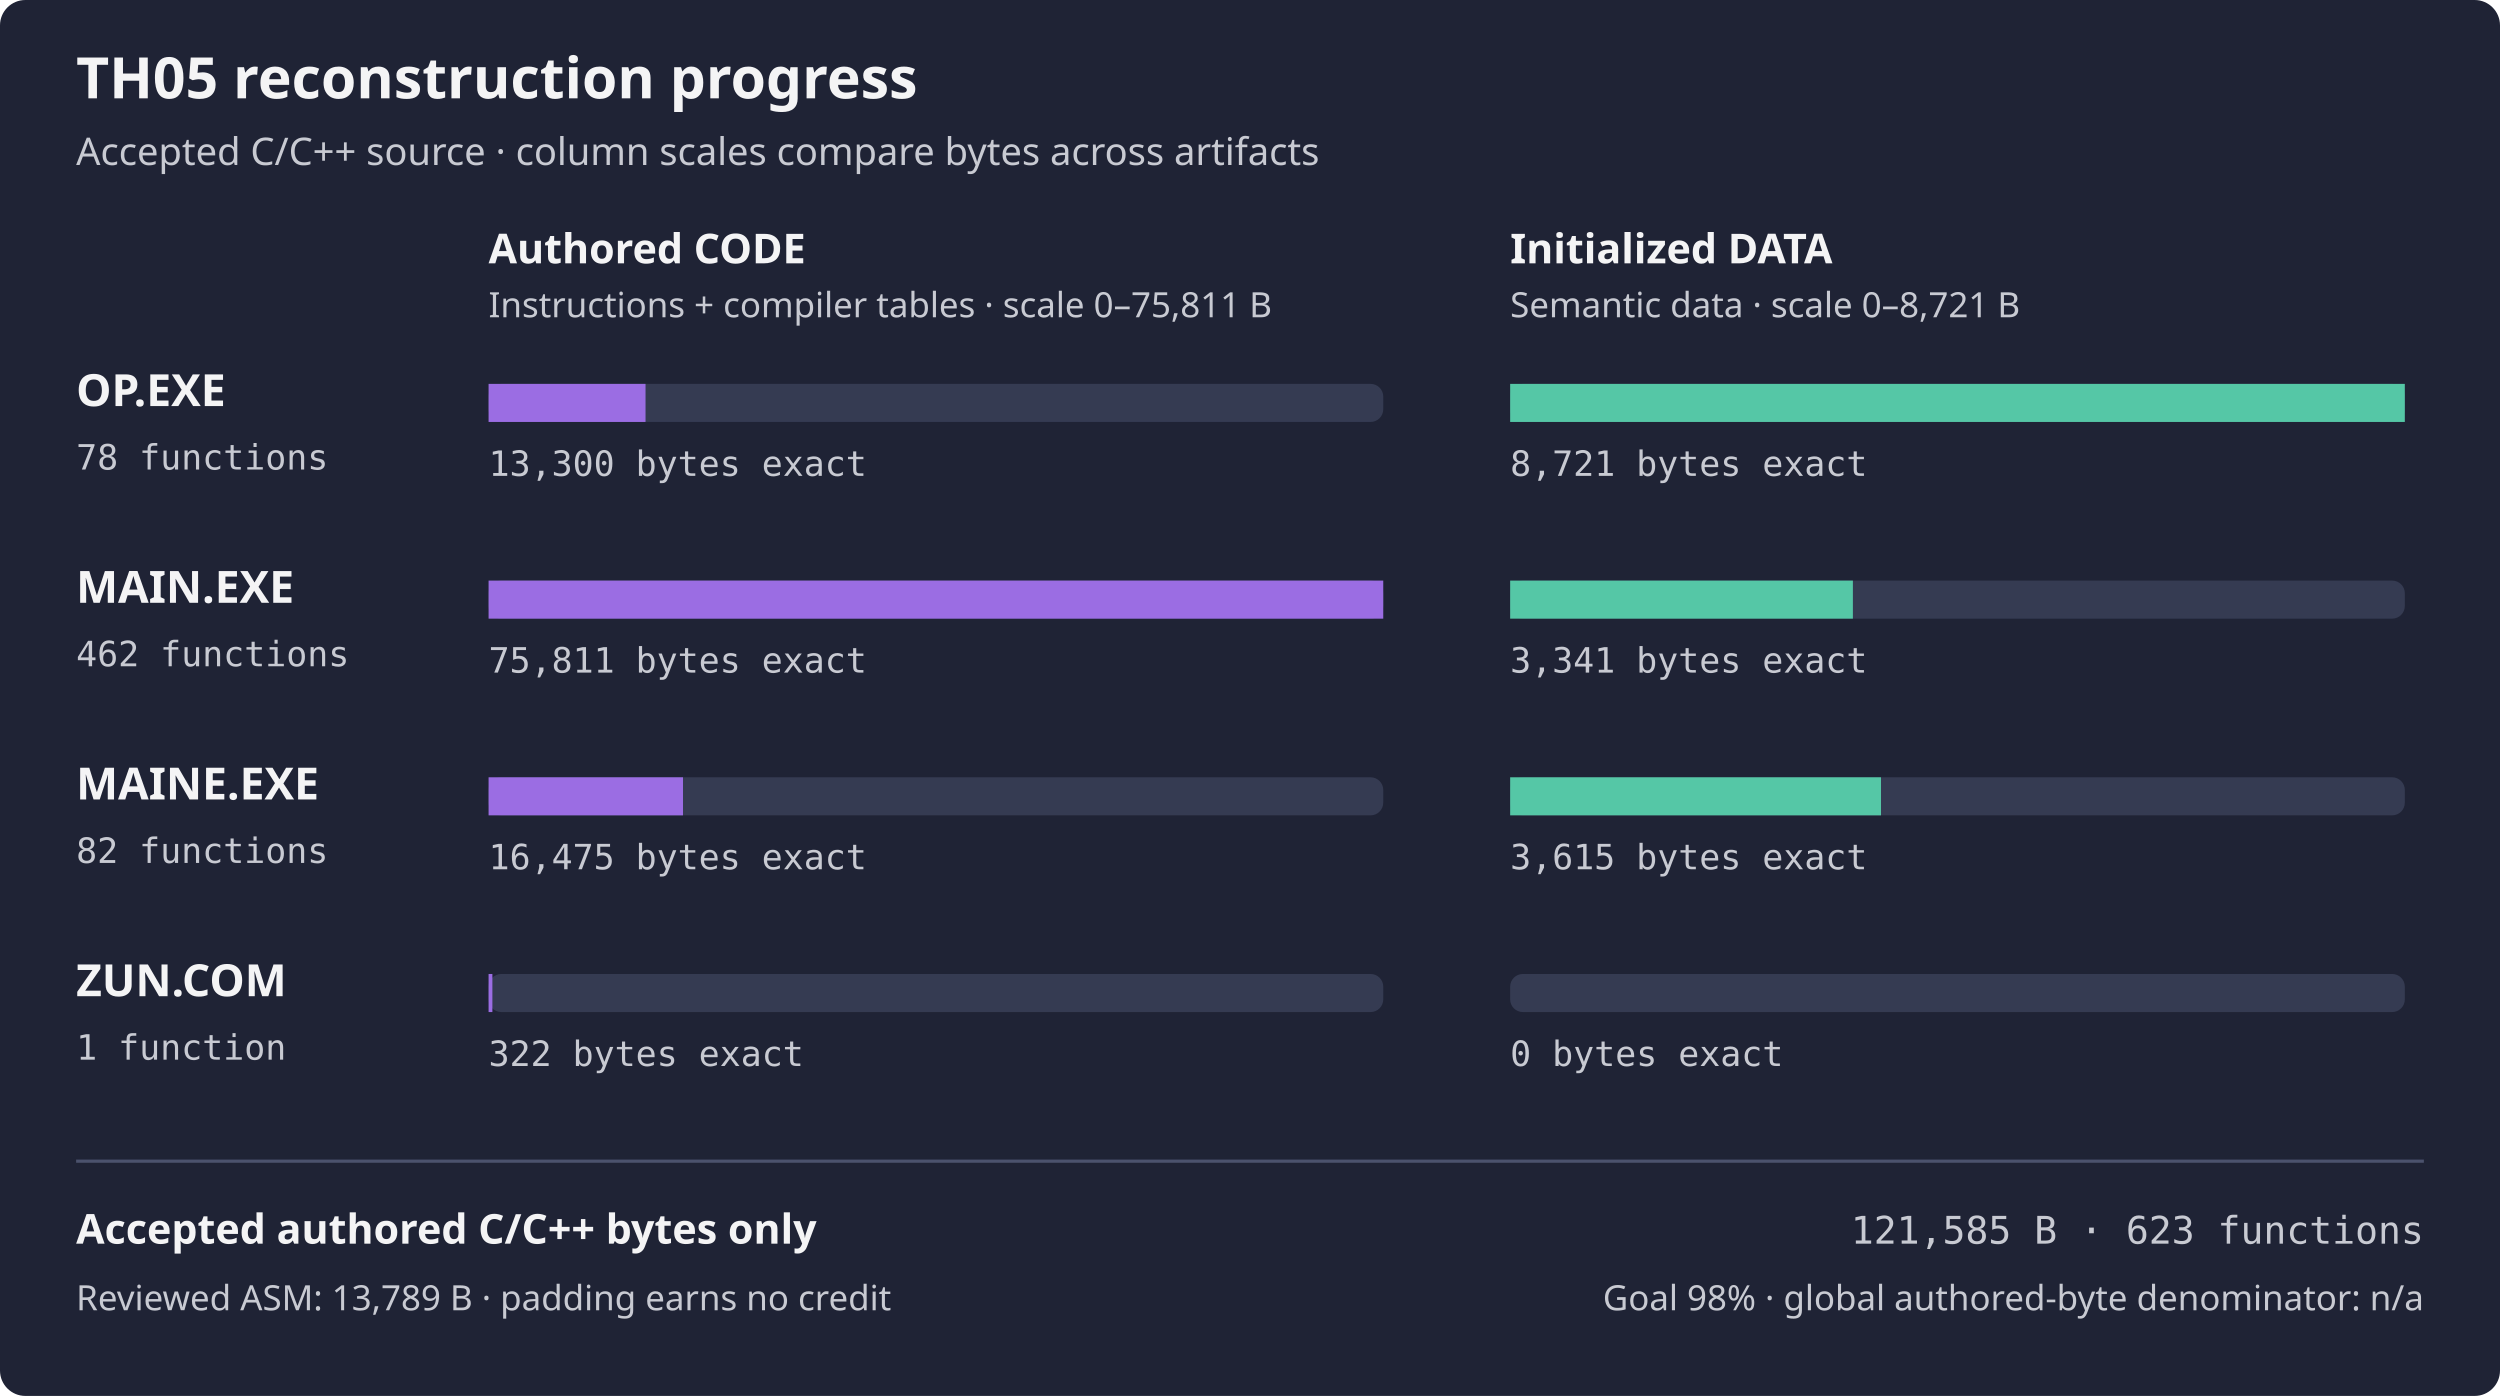
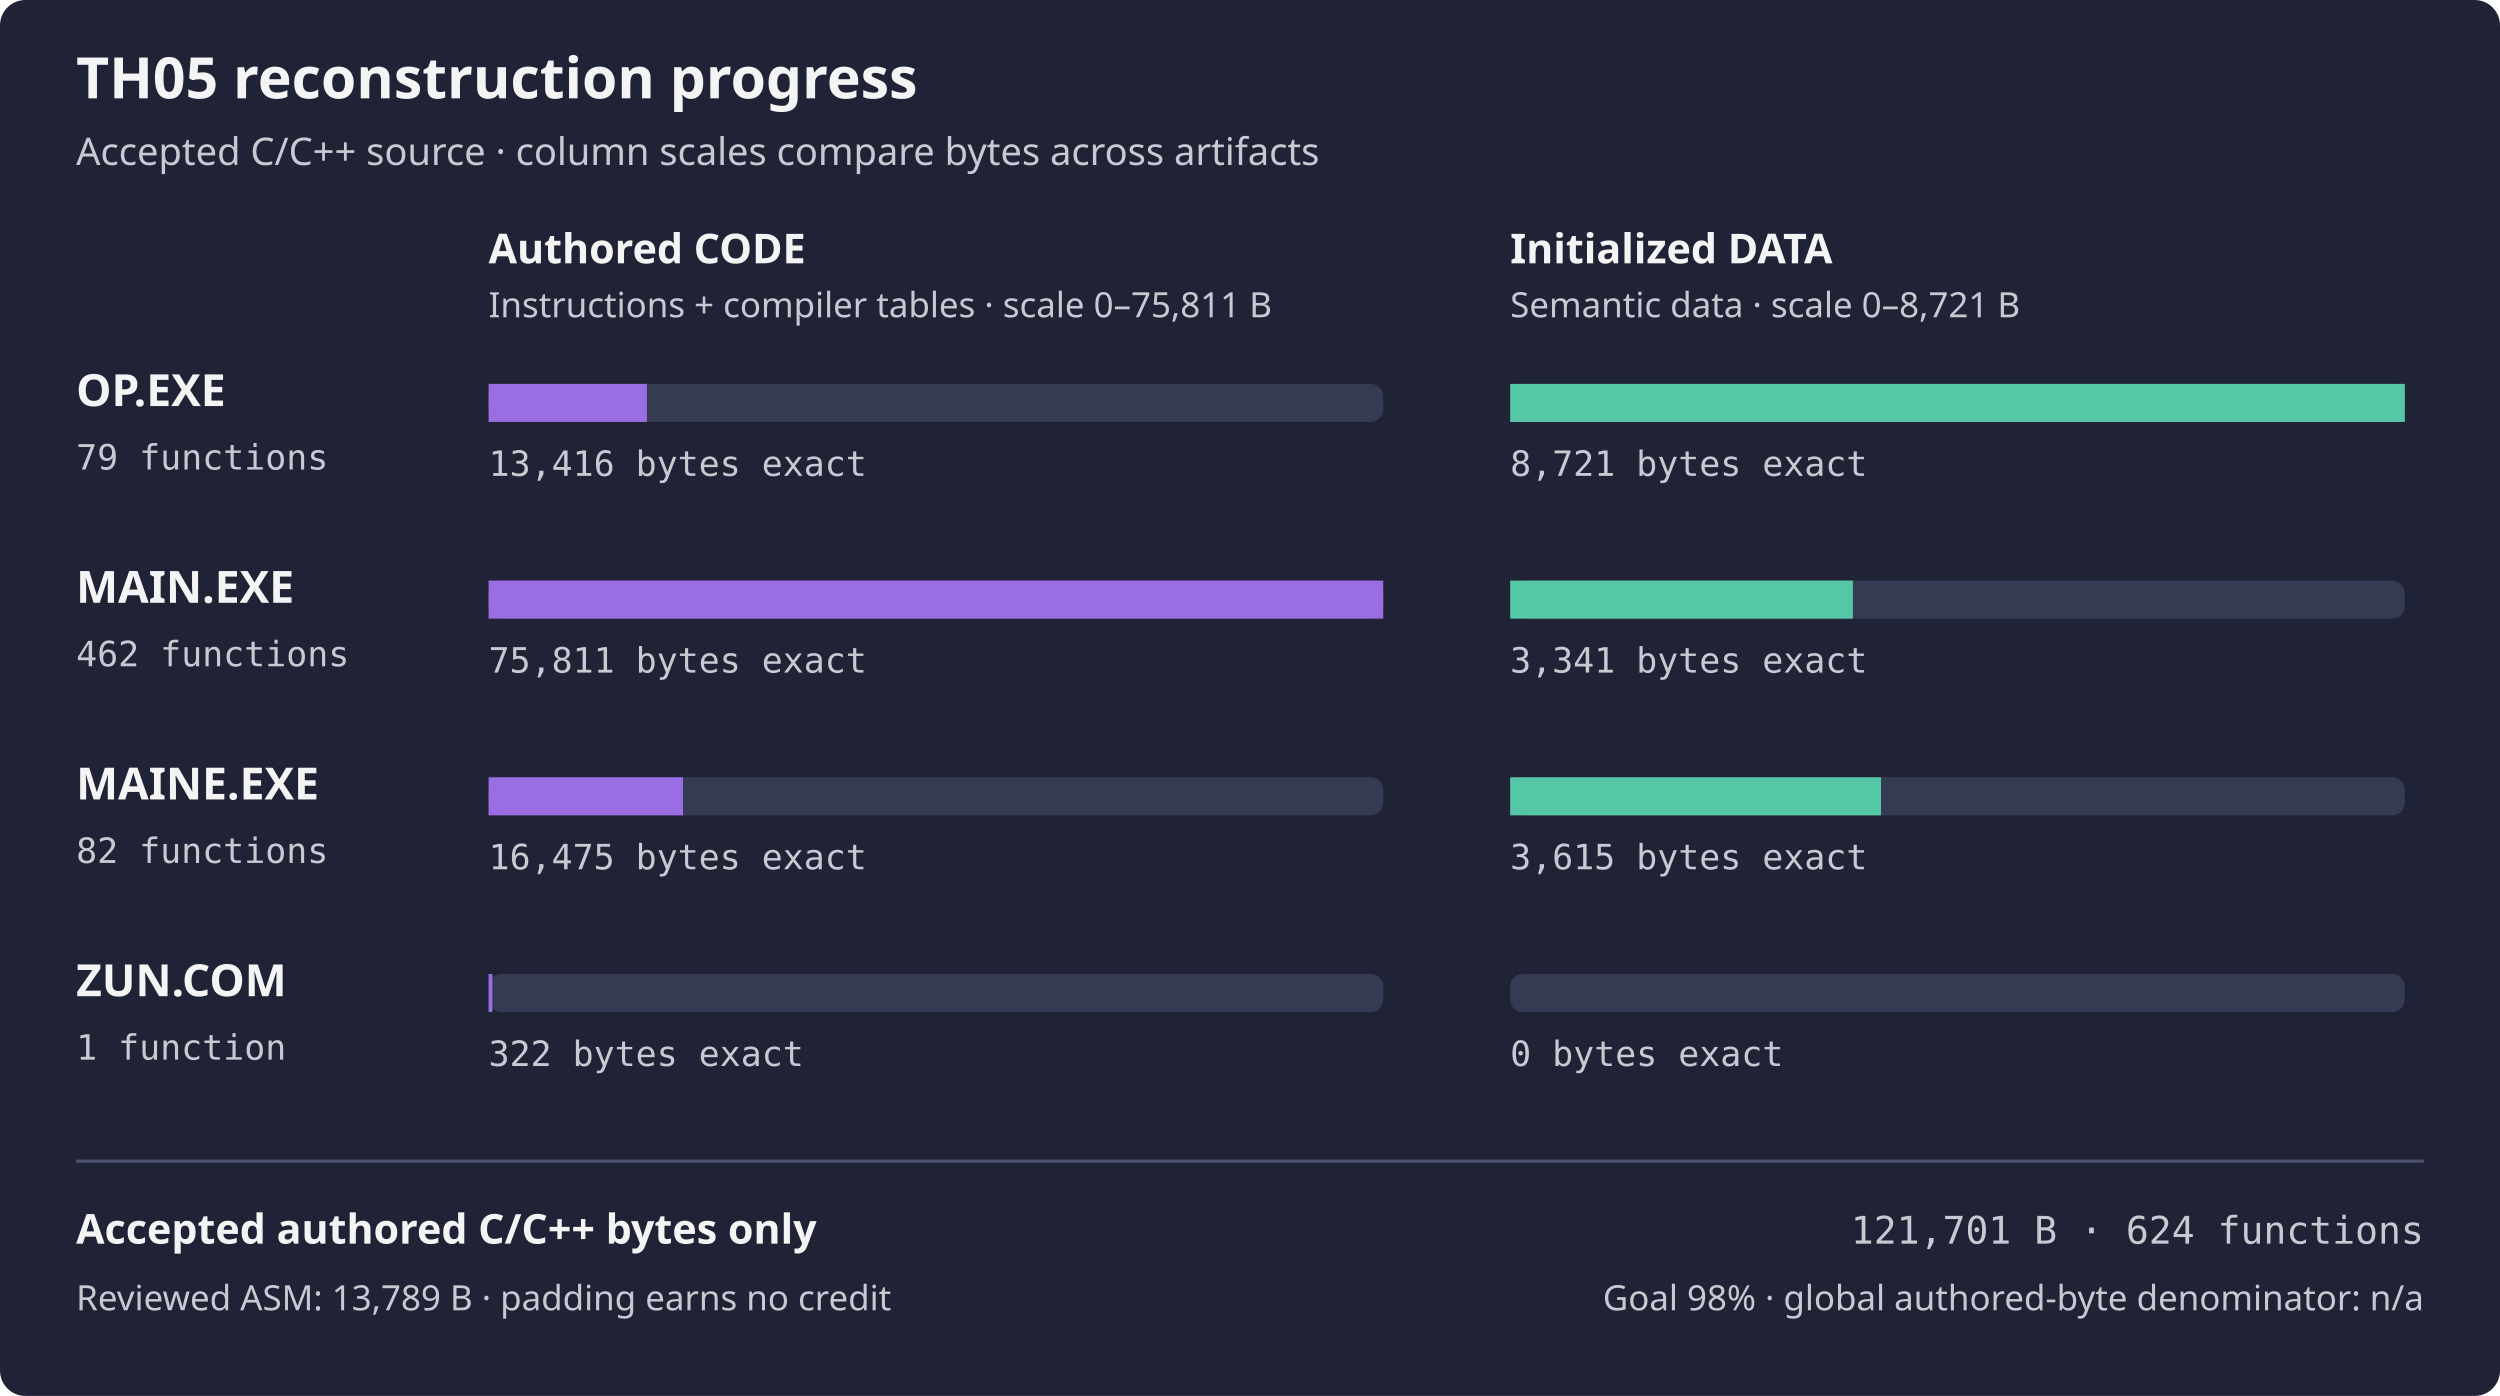
<svg xmlns="http://www.w3.org/2000/svg" width="788" height="440" viewBox="0 0 788 440" role="img" aria-labelledby="title desc">
  <rect width="788" height="440" rx="8" fill="#1f2335" />
  <text x="24" y="31" fill="#f4f4f5" font-family="sans-serif" font-size="18" font-weight="600">TH05 reconstruction progress</text>
  <text x="24" y="52" fill="#c8cad2" font-family="sans-serif" font-size="12">Accepted C/C++ source · column scales compare bytes across artifacts</text>
  <text x="154" y="83" fill="#f4f4f5" font-family="sans-serif" font-size="13" font-weight="600">Authored CODE</text>
  <text x="476" y="83" fill="#f4f4f5" font-family="sans-serif" font-size="13" font-weight="600">Initialized DATA</text>
  <text x="154" y="100" fill="#c8cad2" font-family="sans-serif" font-size="11">Instructions + compiler tables · scale 0–75,811 B</text>
  <text x="476" y="100" fill="#c8cad2" font-family="sans-serif" font-size="11">Semantic data · scale 0–8,721 B</text>
  <text x="24" y="128" fill="#f4f4f5" font-family="sans-serif" font-size="14" font-weight="600">OP.EXE</text>
-   <text x="24" y="148" fill="#c8cad2" font-family="monospace" font-size="11">78 functions</text>
+   <text x="24" y="148" fill="#c8cad2" font-family="monospace" font-size="11">79 functions</text>
  <rect x="154" y="121" width="282" height="12" rx="4" fill="#353b52" />
-   <rect x="154" y="121" width="49.47" height="12" fill="#9b6de3" />
+   <rect x="154" y="121" width="49.90" height="12" fill="#9b6de3" />
  <rect x="476" y="121" width="282" height="12" rx="4" fill="#353b52" />
  <rect x="476" y="121" width="282.00" height="12" fill="#55c7a6" />
-   <text x="154" y="150" fill="#c8cad2" font-family="monospace" font-size="11">13,300 bytes exact</text>
+   <text x="154" y="150" fill="#c8cad2" font-family="monospace" font-size="11">13,416 bytes exact</text>
  <text x="476" y="150" fill="#c8cad2" font-family="monospace" font-size="11">8,721 bytes exact</text>
  <text x="24" y="190" fill="#f4f4f5" font-family="sans-serif" font-size="14" font-weight="600">MAIN.EXE</text>
  <text x="24" y="210" fill="#c8cad2" font-family="monospace" font-size="11">462 functions</text>
  <rect x="154" y="183" width="282" height="12" rx="4" fill="#353b52" />
  <rect x="154" y="183" width="282.00" height="12" fill="#9b6de3" />
  <rect x="476" y="183" width="282" height="12" rx="4" fill="#353b52" />
  <rect x="476" y="183" width="108.03" height="12" fill="#55c7a6" />
  <text x="154" y="212" fill="#c8cad2" font-family="monospace" font-size="11">75,811 bytes exact</text>
  <text x="476" y="212" fill="#c8cad2" font-family="monospace" font-size="11">3,341 bytes exact</text>
  <text x="24" y="252" fill="#f4f4f5" font-family="sans-serif" font-size="14" font-weight="600">MAINE.EXE</text>
  <text x="24" y="272" fill="#c8cad2" font-family="monospace" font-size="11">82 functions</text>
  <rect x="154" y="245" width="282" height="12" rx="4" fill="#353b52" />
  <rect x="154" y="245" width="61.28" height="12" fill="#9b6de3" />
  <rect x="476" y="245" width="282" height="12" rx="4" fill="#353b52" />
  <rect x="476" y="245" width="116.89" height="12" fill="#55c7a6" />
  <text x="154" y="274" fill="#c8cad2" font-family="monospace" font-size="11">16,475 bytes exact</text>
  <text x="476" y="274" fill="#c8cad2" font-family="monospace" font-size="11">3,615 bytes exact</text>
  <text x="24" y="314" fill="#f4f4f5" font-family="sans-serif" font-size="14" font-weight="600">ZUN.COM</text>
  <text x="24" y="334" fill="#c8cad2" font-family="monospace" font-size="11">1 function</text>
  <rect x="154" y="307" width="282" height="12" rx="4" fill="#353b52" />
  <rect x="154" y="307" width="1.20" height="12" fill="#9b6de3" />
  <rect x="476" y="307" width="282" height="12" rx="4" fill="#353b52" />
  <rect x="476" y="307" width="0.00" height="12" fill="#55c7a6" />
  <text x="154" y="336" fill="#c8cad2" font-family="monospace" font-size="11">322 bytes exact</text>
  <text x="476" y="336" fill="#c8cad2" font-family="monospace" font-size="11">0 bytes exact</text>
  <path d="M24 366 H764" stroke="#4b526d" />
  <text x="24" y="392" fill="#f4f4f5" font-family="sans-serif" font-size="13" font-weight="600">Accepted authored C/C++ bytes only</text>
-   <text x="764" y="392" fill="#c8cad2" font-family="monospace" text-anchor="end" font-size="12">121,585 B · 623 functions</text>
+   <text x="764" y="392" fill="#c8cad2" font-family="monospace" text-anchor="end" font-size="12">121,701 B · 624 functions</text>
  <text x="24" y="413" fill="#c8cad2" font-family="sans-serif" font-size="11">Reviewed ASM: 13,789 B · padding earns no credit</text>
  <text x="764" y="413" fill="#c8cad2" font-family="sans-serif" text-anchor="end" font-size="11">Goal 98% · global authored-byte denominator: n/a</text>
</svg>
